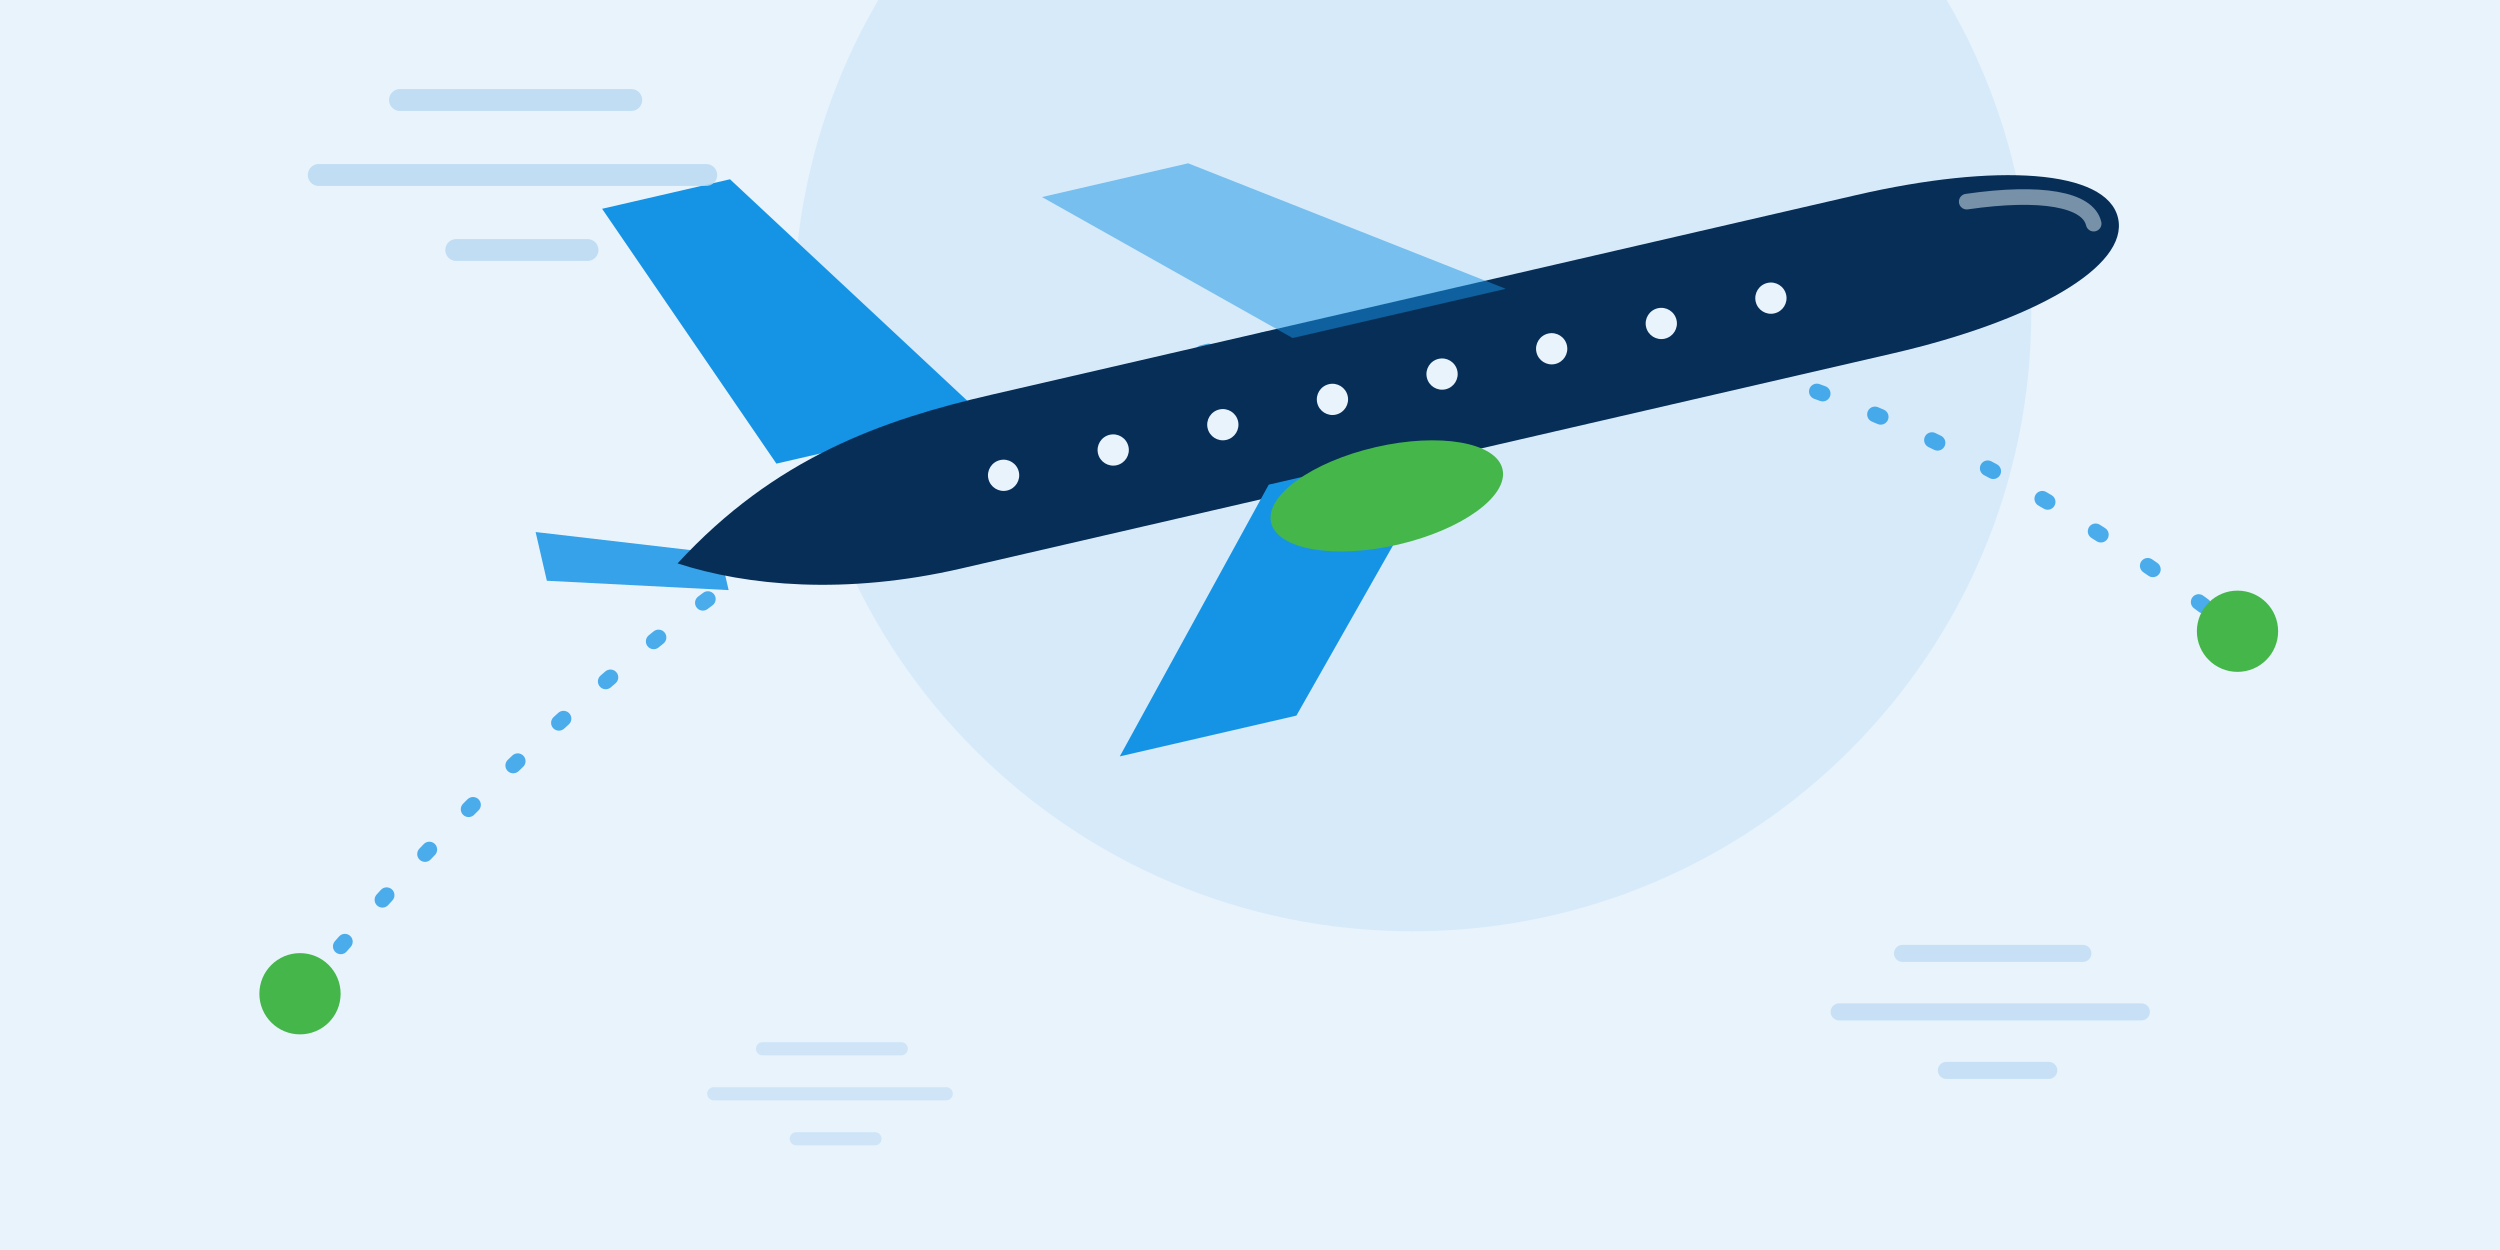
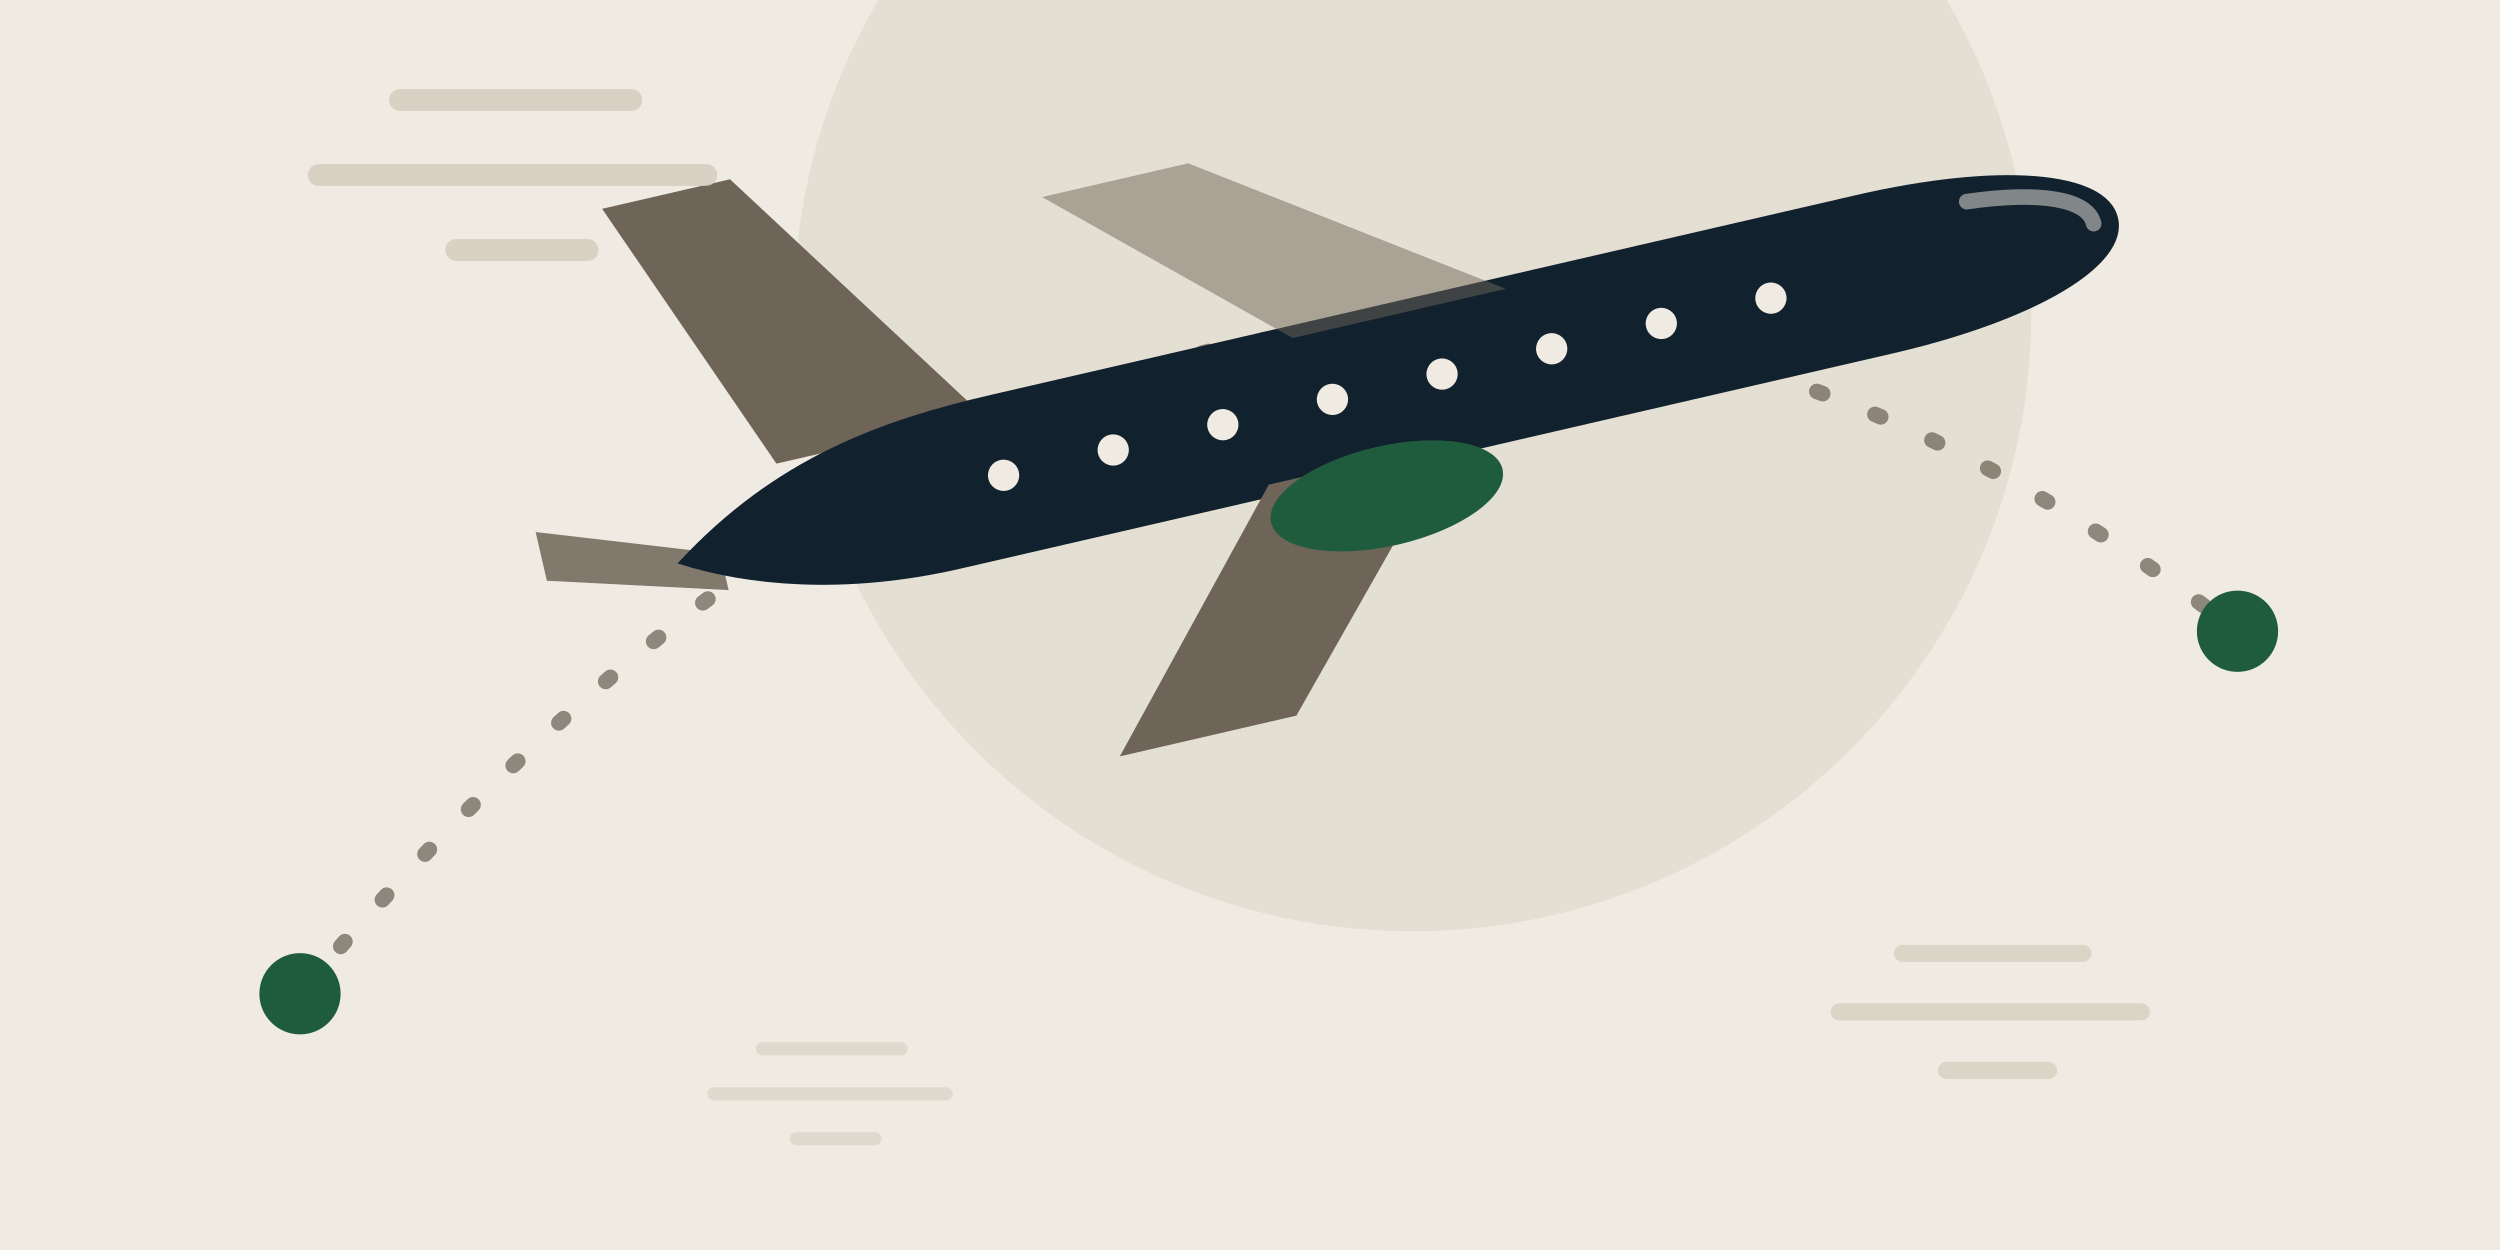
- <svg xmlns="http://www.w3.org/2000/svg" viewBox="0 150 800 400" width="800" height="400" style="background:#E8F3FC" role="img" aria-label="Avión de carga en ascenso">
+ <svg xmlns="http://www.w3.org/2000/svg" viewBox="0 150 800 400" width="800" height="400" style="background:#EFEBE2" role="img" aria-label="Avión de carga en ascenso">
  <style>
@keyframes planea{0%,100%{transform:translate(400px,288px) rotate(-13deg) translate(-400px,-286px)}
  50%{transform:translate(400px,278px) rotate(-13deg) translate(-400px,-286px)}}
@keyframes avanza{to{stroke-dashoffset:-200}}
@keyframes pasa{0%{transform:translateX(30px);opacity:0}
  16%,84%{opacity:1}100%{transform:translateX(-130px);opacity:0}}
#avion{animation:planea 4.6s ease-in-out infinite}
#ruta{animation:avanza 5s linear infinite}
.nube{animation:pasa 13s linear infinite}
.nube{animation:pasa 13s linear infinite}
@media (prefers-reduced-motion:reduce){*{animation:none!important}}</style>
-   <rect width="800" height="600" fill="#E8F3FC" />
-   <circle cx="452" cy="250" r="198" fill="#D7EAF9" />
-   <path id="ruta" d="M96 468 Q400 108 716 352" fill="none" stroke="#1594E5" stroke-width="5" stroke-dasharray="2 18" stroke-linecap="round" opacity=".75" />
-   <circle cx="96" cy="468" r="13" fill="#45B649" />
-   <circle cx="716" cy="352" r="13" fill="#45B649" />
+   <rect width="800" height="600" fill="#EFEBE2" />
+   <circle cx="452" cy="250" r="198" fill="#E4DFD3" />
+   <path id="ruta" d="M96 468 Q400 108 716 352" fill="none" stroke="#6E6558" stroke-width="5" stroke-dasharray="2 18" stroke-linecap="round" opacity=".75" />
+   <circle cx="96" cy="468" r="13" fill="#1F5C3D" />
+   <circle cx="716" cy="352" r="13" fill="#1F5C3D" />
  <g id="avion" transform="translate(400 288) rotate(-13) translate(-400 -288)">
-     <path d="M250 264 L214 172 L256 172 L318 264 Z" fill="#1594E5" />
-     <path d="M226 288 L170 268 L170 284 L226 300 Z" fill="#1594E5" opacity=".85" />
-     <path d="M212 288 C250 262 286 258 322 258 H606 C652 258 686 268 686 284 C686 300 652 310 606 310 H300 C262 310 232 300 212 288 Z" fill="#062E57" />
-     <path d="M402 306 L336 380 L394 380 L462 306 Z" fill="#1594E5" />
-     <path d="M490 262 L400 200 L352 200 L420 262 Z" fill="#1594E5" opacity=".5" />
-     <ellipse cx="438" cy="318" rx="38" ry="16" fill="#45B649" />
-     <path d="M640 268 C664 270 678 276 678 284" fill="none" stroke="#E8F3FC" stroke-width="5" stroke-linecap="round" opacity=".5" />
-     <circle cx="320" cy="284" r="5" fill="#E8F3FC" />
-     <circle cx="356" cy="284" r="5" fill="#E8F3FC" />
-     <circle cx="392" cy="284" r="5" fill="#E8F3FC" />
-     <circle cx="428" cy="284" r="5" fill="#E8F3FC" />
-     <circle cx="464" cy="284" r="5" fill="#E8F3FC" />
-     <circle cx="500" cy="284" r="5" fill="#E8F3FC" />
-     <circle cx="536" cy="284" r="5" fill="#E8F3FC" />
-     <circle cx="572" cy="284" r="5" fill="#E8F3FC" />
+     <path d="M250 264 L214 172 L256 172 L318 264 Z" fill="#6E6558" />
+     <path d="M226 288 L170 268 L170 284 L226 300 Z" fill="#6E6558" opacity=".85" />
+     <path d="M212 288 C250 262 286 258 322 258 H606 C652 258 686 268 686 284 C686 300 652 310 606 310 H300 C262 310 232 300 212 288 Z" fill="#12212E" />
+     <path d="M402 306 L336 380 L394 380 L462 306 Z" fill="#6E6558" />
+     <path d="M490 262 L400 200 L352 200 L420 262 Z" fill="#6E6558" opacity=".5" />
+     <ellipse cx="438" cy="318" rx="38" ry="16" fill="#1F5C3D" />
+     <path d="M640 268 C664 270 678 276 678 284" fill="none" stroke="#EFEBE2" stroke-width="5" stroke-linecap="round" opacity=".5" />
+     <circle cx="320" cy="284" r="5" fill="#EFEBE2" />
+     <circle cx="356" cy="284" r="5" fill="#EFEBE2" />
+     <circle cx="392" cy="284" r="5" fill="#EFEBE2" />
+     <circle cx="428" cy="284" r="5" fill="#EFEBE2" />
+     <circle cx="464" cy="284" r="5" fill="#EFEBE2" />
+     <circle cx="500" cy="284" r="5" fill="#EFEBE2" />
+     <circle cx="536" cy="284" r="5" fill="#EFEBE2" />
+     <circle cx="572" cy="284" r="5" fill="#EFEBE2" />
  </g>
  <g transform="translate(168 196) scale(1.00)" opacity="0.85">
    <g class="nube">
-       <path d="M-66 10 H58" stroke="#B9D9F2" stroke-width="7" stroke-linecap="round" fill="none" />
-       <path d="M-40 -14 H34" stroke="#B9D9F2" stroke-width="7" stroke-linecap="round" fill="none" />
-       <path d="M-22 34 H20" stroke="#B9D9F2" stroke-width="7" stroke-linecap="round" fill="none" />
+       <path d="M-66 10 H58" stroke="#D3CCBE" stroke-width="7" stroke-linecap="round" fill="none" />
+       <path d="M-40 -14 H34" stroke="#D3CCBE" stroke-width="7" stroke-linecap="round" fill="none" />
+       <path d="M-22 34 H20" stroke="#D3CCBE" stroke-width="7" stroke-linecap="round" fill="none" />
    </g>
  </g>
  <g transform="translate(640 466) scale(0.78)" opacity="0.70">
    <g class="nube">
-       <path d="M-66 10 H58" stroke="#B9D9F2" stroke-width="7" stroke-linecap="round" fill="none" />
-       <path d="M-40 -14 H34" stroke="#B9D9F2" stroke-width="7" stroke-linecap="round" fill="none" />
-       <path d="M-22 34 H20" stroke="#B9D9F2" stroke-width="7" stroke-linecap="round" fill="none" />
+       <path d="M-66 10 H58" stroke="#D3CCBE" stroke-width="7" stroke-linecap="round" fill="none" />
+       <path d="M-40 -14 H34" stroke="#D3CCBE" stroke-width="7" stroke-linecap="round" fill="none" />
+       <path d="M-22 34 H20" stroke="#D3CCBE" stroke-width="7" stroke-linecap="round" fill="none" />
    </g>
  </g>
  <g transform="translate(268 494) scale(0.60)" opacity="0.55">
    <g class="nube">
-       <path d="M-66 10 H58" stroke="#B9D9F2" stroke-width="7" stroke-linecap="round" fill="none" />
-       <path d="M-40 -14 H34" stroke="#B9D9F2" stroke-width="7" stroke-linecap="round" fill="none" />
-       <path d="M-22 34 H20" stroke="#B9D9F2" stroke-width="7" stroke-linecap="round" fill="none" />
+       <path d="M-66 10 H58" stroke="#D3CCBE" stroke-width="7" stroke-linecap="round" fill="none" />
+       <path d="M-40 -14 H34" stroke="#D3CCBE" stroke-width="7" stroke-linecap="round" fill="none" />
+       <path d="M-22 34 H20" stroke="#D3CCBE" stroke-width="7" stroke-linecap="round" fill="none" />
    </g>
  </g>
</svg>
